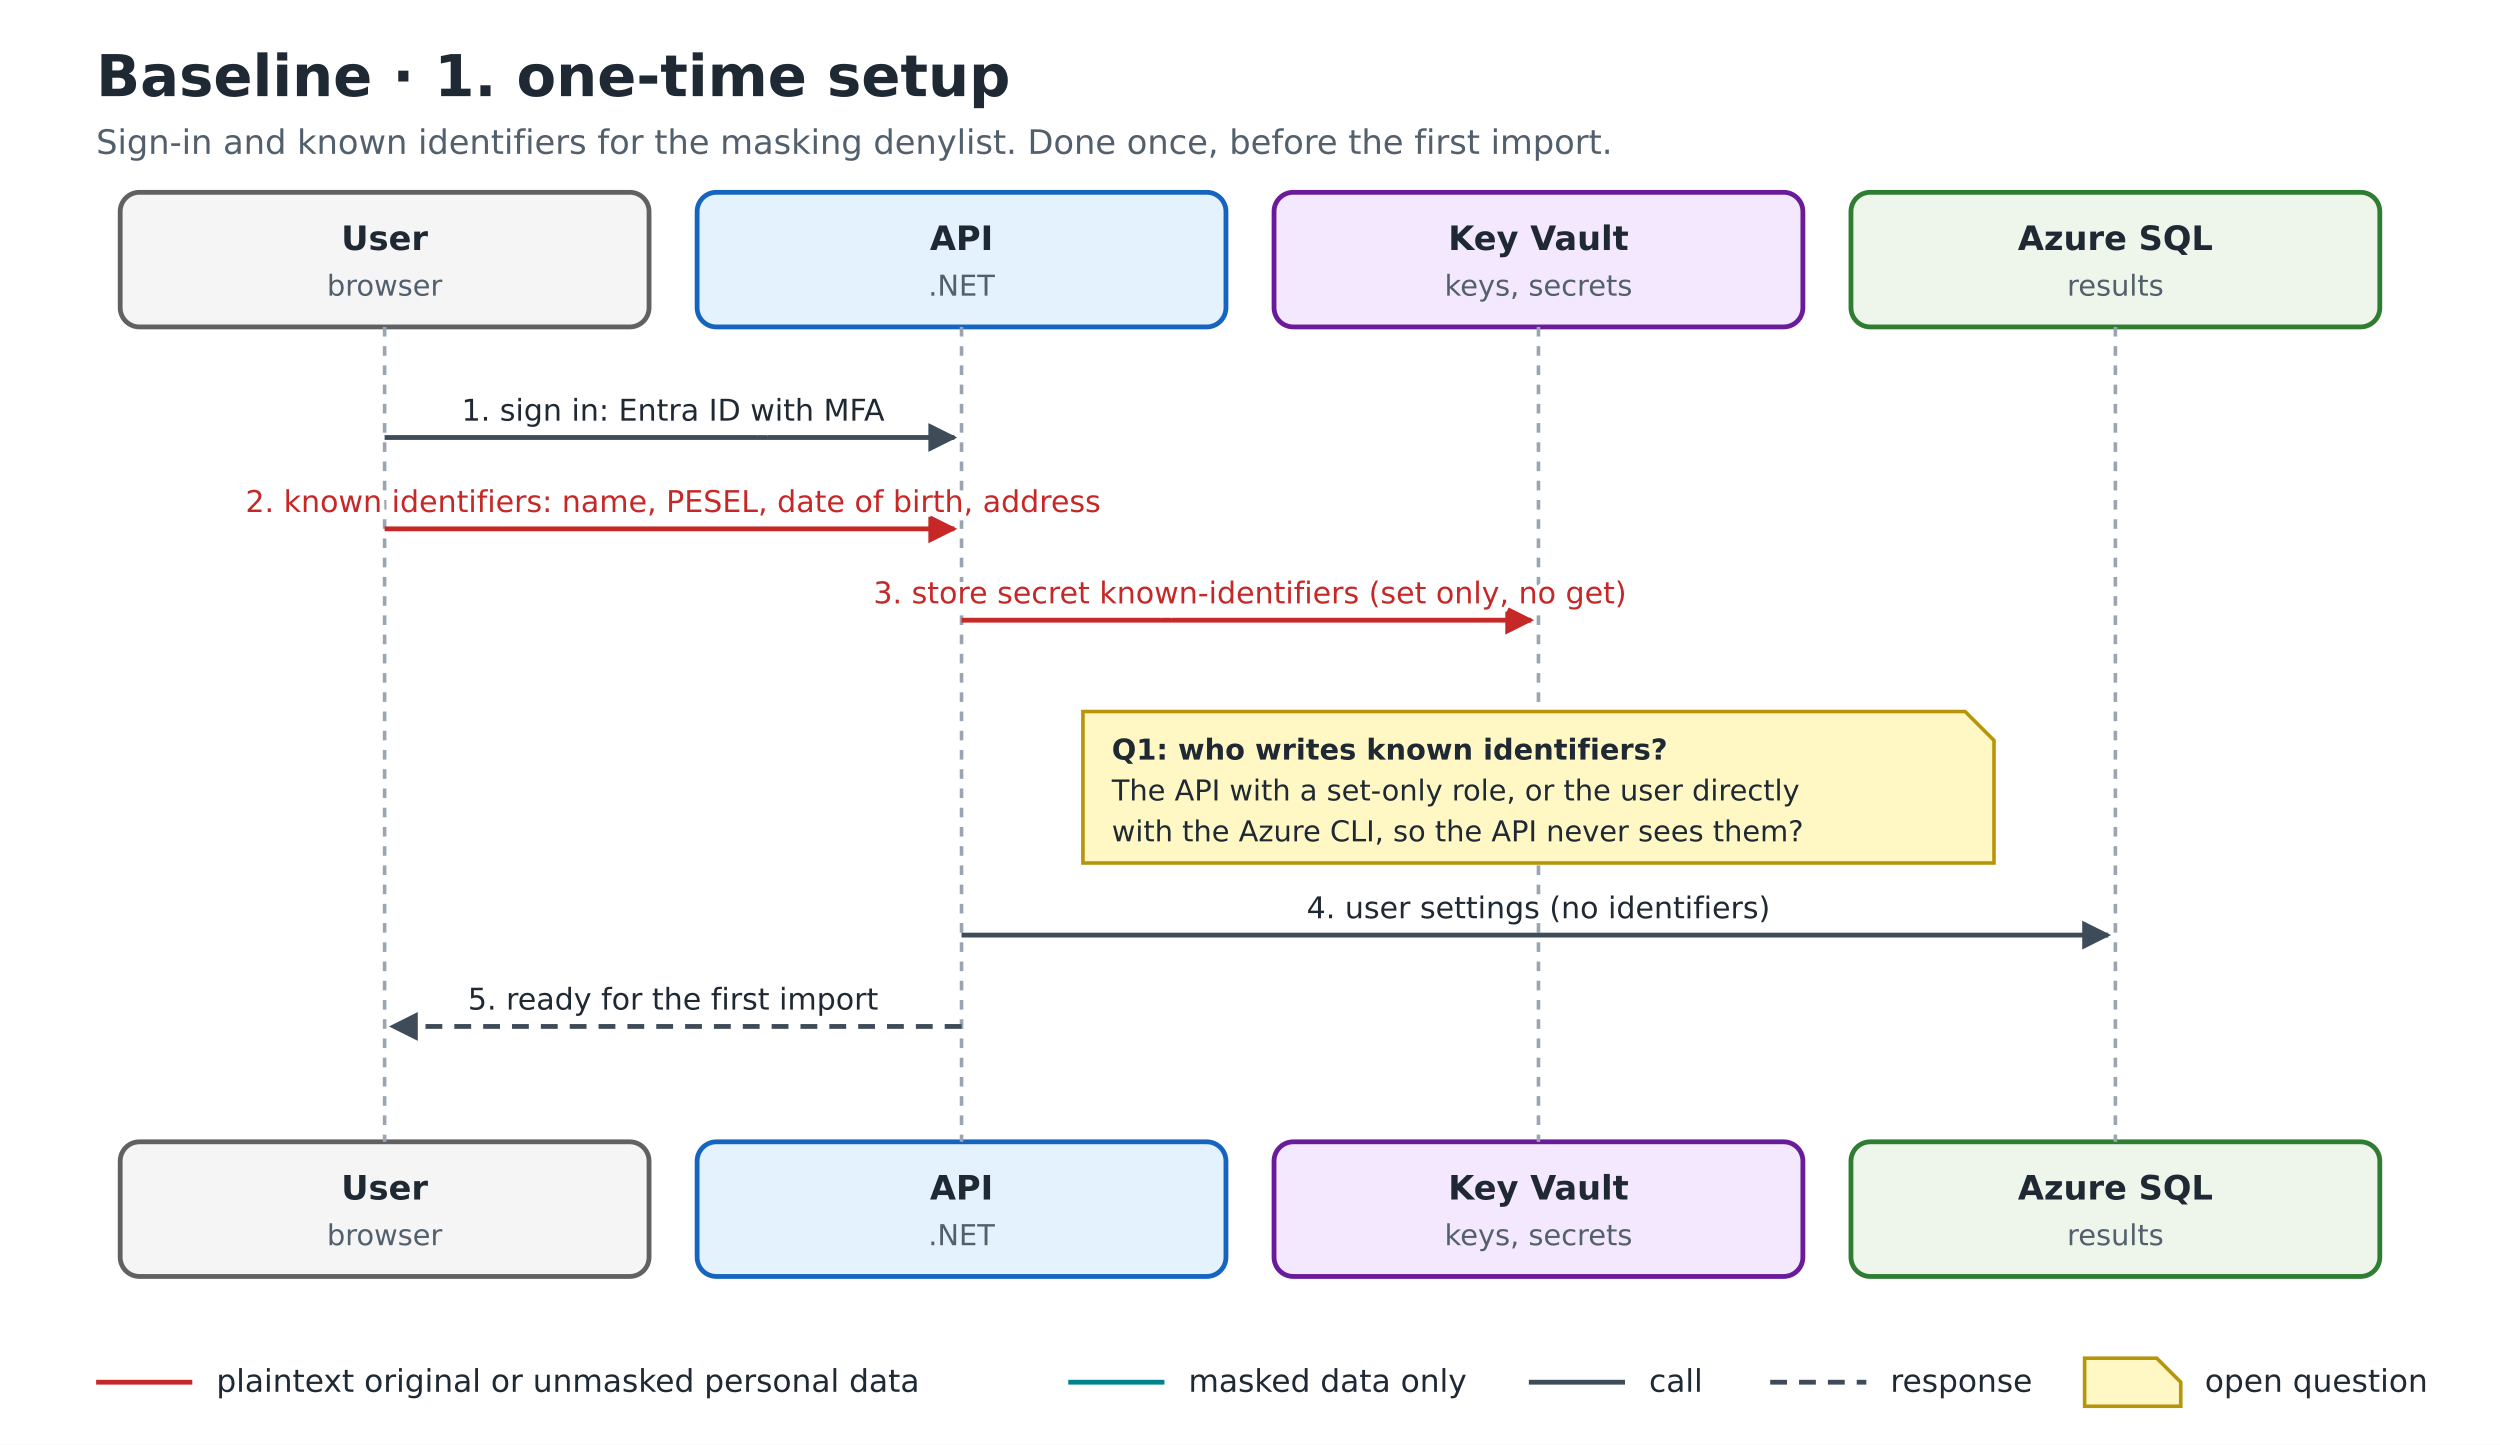
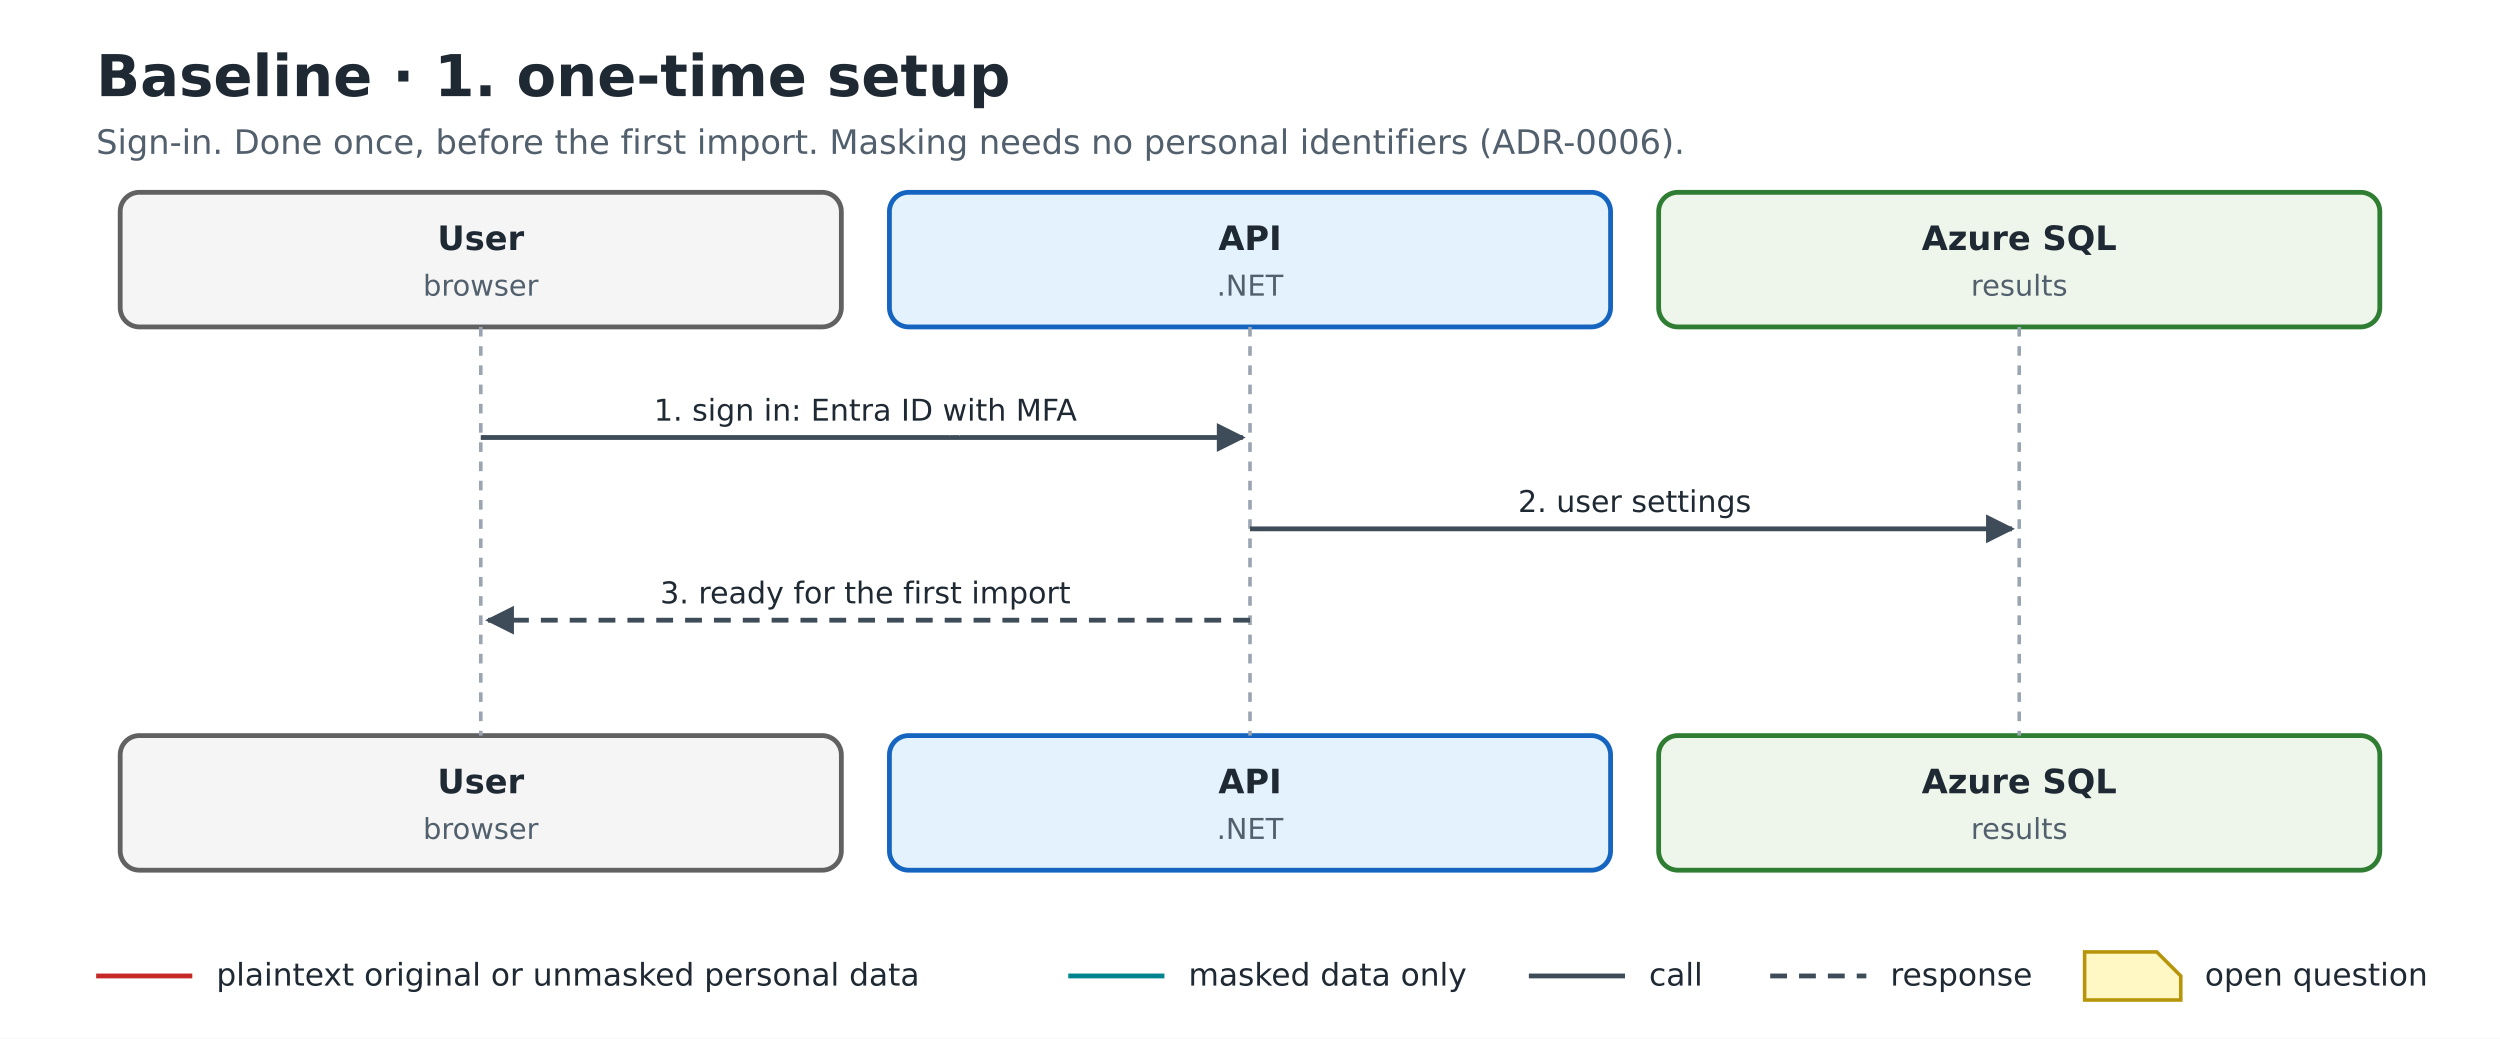
- <svg xmlns="http://www.w3.org/2000/svg" width="1040" height="601" viewBox="0 0 1040 601" font-family="DejaVu Sans, Arial, sans-serif">
+ <svg xmlns="http://www.w3.org/2000/svg" width="1040" height="432" viewBox="0 0 1040 432" font-family="DejaVu Sans, Arial, sans-serif">
  <defs>
    <marker id="a-raw" viewBox="0 0 10 10" refX="9" refY="5" markerWidth="6" markerHeight="6" orient="auto-start-reverse">
      <path d="M0 0 L10 5 L0 10 z" fill="#c62828" />
    </marker>
    <marker id="a-masked" viewBox="0 0 10 10" refX="9" refY="5" markerWidth="6" markerHeight="6" orient="auto-start-reverse">
      <path d="M0 0 L10 5 L0 10 z" fill="#00838f" />
    </marker>
    <marker id="a-normal" viewBox="0 0 10 10" refX="9" refY="5" markerWidth="6" markerHeight="6" orient="auto-start-reverse">
      <path d="M0 0 L10 5 L0 10 z" fill="#3e4c59" />
    </marker>
  </defs>
  <rect width="100%" height="100%" fill="#ffffff" />
  <text x="40" y="40" font-size="24" font-weight="bold" fill="#1f2933">Baseline · 1. one-time setup</text>
-   <text x="40" y="64" font-size="14" fill="#52606d">Sign-in and known identifiers for the masking denylist. Done once, before the first import.</text>
-   <rect x="50" y="80" width="220" height="56" rx="8" fill="#f5f5f5" stroke="#616161" stroke-width="2" />
-   <text x="160" y="104" text-anchor="middle" font-size="14" font-weight="bold" fill="#1f2933">User</text>
-   <text x="160" y="123" text-anchor="middle" font-size="12" fill="#52606d">browser</text>
-   <rect x="50" y="475" width="220" height="56" rx="8" fill="#f5f5f5" stroke="#616161" stroke-width="2" />
-   <text x="160" y="499" text-anchor="middle" font-size="14" font-weight="bold" fill="#1f2933">User</text>
-   <text x="160" y="518" text-anchor="middle" font-size="12" fill="#52606d">browser</text>
-   <line x1="160" y1="136" x2="160" y2="475" stroke="#9aa5b1" stroke-width="1.5" stroke-dasharray="4 4" />
-   <rect x="290" y="80" width="220" height="56" rx="8" fill="#e3f2fd" stroke="#1565c0" stroke-width="2" />
-   <text x="400" y="104" text-anchor="middle" font-size="14" font-weight="bold" fill="#1f2933">API</text>
-   <text x="400" y="123" text-anchor="middle" font-size="12" fill="#52606d">.NET</text>
-   <rect x="290" y="475" width="220" height="56" rx="8" fill="#e3f2fd" stroke="#1565c0" stroke-width="2" />
-   <text x="400" y="499" text-anchor="middle" font-size="14" font-weight="bold" fill="#1f2933">API</text>
-   <text x="400" y="518" text-anchor="middle" font-size="12" fill="#52606d">.NET</text>
-   <line x1="400" y1="136" x2="400" y2="475" stroke="#9aa5b1" stroke-width="1.5" stroke-dasharray="4 4" />
-   <rect x="530" y="80" width="220" height="56" rx="8" fill="#f3e8fd" stroke="#6a1b9a" stroke-width="2" />
-   <text x="640" y="104" text-anchor="middle" font-size="14" font-weight="bold" fill="#1f2933">Key Vault</text>
-   <text x="640" y="123" text-anchor="middle" font-size="12" fill="#52606d">keys, secrets</text>
-   <rect x="530" y="475" width="220" height="56" rx="8" fill="#f3e8fd" stroke="#6a1b9a" stroke-width="2" />
-   <text x="640" y="499" text-anchor="middle" font-size="14" font-weight="bold" fill="#1f2933">Key Vault</text>
-   <text x="640" y="518" text-anchor="middle" font-size="12" fill="#52606d">keys, secrets</text>
-   <line x1="640" y1="136" x2="640" y2="475" stroke="#9aa5b1" stroke-width="1.5" stroke-dasharray="4 4" />
-   <rect x="770" y="80" width="220" height="56" rx="8" fill="#eef5ea" stroke="#2e7d32" stroke-width="2" />
-   <text x="880" y="104" text-anchor="middle" font-size="14" font-weight="bold" fill="#1f2933">Azure SQL</text>
-   <text x="880" y="123" text-anchor="middle" font-size="12" fill="#52606d">results</text>
-   <rect x="770" y="475" width="220" height="56" rx="8" fill="#eef5ea" stroke="#2e7d32" stroke-width="2" />
-   <text x="880" y="499" text-anchor="middle" font-size="14" font-weight="bold" fill="#1f2933">Azure SQL</text>
-   <text x="880" y="518" text-anchor="middle" font-size="12" fill="#52606d">results</text>
-   <line x1="880" y1="136" x2="880" y2="475" stroke="#9aa5b1" stroke-width="1.5" stroke-dasharray="4 4" />
-   <line x1="160" y1="182" x2="397" y2="182" stroke="#3e4c59" stroke-width="2" marker-end="url(#a-normal)" />
-   <text x="280" y="175" text-anchor="middle" font-size="12.5" fill="#1f2933" paint-order="stroke" stroke="#ffffff" stroke-width="4">1. sign in: Entra ID with MFA</text>
-   <line x1="160" y1="220" x2="397" y2="220" stroke="#c62828" stroke-width="2" marker-end="url(#a-raw)" />
-   <text x="280" y="213" text-anchor="middle" font-size="12.5" fill="#c62828" paint-order="stroke" stroke="#ffffff" stroke-width="4">2. known identifiers: name, PESEL, date of birth, address</text>
-   <line x1="400" y1="258" x2="637" y2="258" stroke="#c62828" stroke-width="2" marker-end="url(#a-raw)" />
-   <text x="520" y="251" text-anchor="middle" font-size="12.5" fill="#c62828" paint-order="stroke" stroke="#ffffff" stroke-width="4">3. store secret known-identifiers (set only, no get)</text>
-   <path d="M450.5 296 h367 l12 12 v51 h-379 z" fill="#fff8c5" stroke="#b7950b" stroke-width="1.5" />
-   <text x="462.5" y="316" font-size="12" fill="#1f2933" font-weight="bold">Q1: who writes known identifiers?</text>
-   <text x="462.5" y="333" font-size="12" fill="#1f2933">The API with a set-only role, or the user directly</text>
-   <text x="462.5" y="350" font-size="12" fill="#1f2933">with the Azure CLI, so the API never sees them?</text>
-   <line x1="400" y1="389" x2="877" y2="389" stroke="#3e4c59" stroke-width="2" marker-end="url(#a-normal)" />
-   <text x="640" y="382" text-anchor="middle" font-size="12.5" fill="#1f2933" paint-order="stroke" stroke="#ffffff" stroke-width="4">4. user settings (no identifiers)</text>
-   <line x1="400" y1="427" x2="163" y2="427" stroke="#3e4c59" stroke-width="2" stroke-dasharray="7 5" marker-end="url(#a-normal)" />
-   <text x="280" y="420" text-anchor="middle" font-size="12.5" fill="#1f2933" paint-order="stroke" stroke="#ffffff" stroke-width="4">5. ready for the first import</text>
-   <line x1="40" y1="575" x2="80" y2="575" stroke="#c62828" stroke-width="2" />
-   <text x="90" y="579" font-size="13" fill="#1f2933">plaintext original or unmasked personal data</text>
-   <line x1="444.4" y1="575" x2="484.4" y2="575" stroke="#00838f" stroke-width="2" />
-   <text x="494.4" y="579" font-size="13" fill="#1f2933">masked data only</text>
-   <line x1="636" y1="575" x2="676" y2="575" stroke="#3e4c59" stroke-width="2" />
-   <text x="686" y="579" font-size="13" fill="#1f2933">call</text>
-   <line x1="736.4" y1="575" x2="776.4" y2="575" stroke="#3e4c59" stroke-width="2" stroke-dasharray="7 5" />
-   <text x="786.4" y="579" font-size="13" fill="#1f2933">response</text>
-   <path d="M867.2 565 h30 l10 10 v10 h-40 z" fill="#fff8c5" stroke="#b7950b" stroke-width="1.5" />
-   <text x="917.2" y="579" font-size="13" fill="#1f2933">open question</text>
+   <text x="40" y="64" font-size="14" fill="#52606d">Sign-in. Done once, before the first import. Masking needs no personal identifiers (ADR-0006).</text>
+   <rect x="50" y="80" width="300" height="56" rx="8" fill="#f5f5f5" stroke="#616161" stroke-width="2" />
+   <text x="200" y="104" text-anchor="middle" font-size="14" font-weight="bold" fill="#1f2933">User</text>
+   <text x="200" y="123" text-anchor="middle" font-size="12" fill="#52606d">browser</text>
+   <rect x="50" y="306" width="300" height="56" rx="8" fill="#f5f5f5" stroke="#616161" stroke-width="2" />
+   <text x="200" y="330" text-anchor="middle" font-size="14" font-weight="bold" fill="#1f2933">User</text>
+   <text x="200" y="349" text-anchor="middle" font-size="12" fill="#52606d">browser</text>
+   <line x1="200" y1="136" x2="200" y2="306" stroke="#9aa5b1" stroke-width="1.5" stroke-dasharray="4 4" />
+   <rect x="370" y="80" width="300" height="56" rx="8" fill="#e3f2fd" stroke="#1565c0" stroke-width="2" />
+   <text x="520" y="104" text-anchor="middle" font-size="14" font-weight="bold" fill="#1f2933">API</text>
+   <text x="520" y="123" text-anchor="middle" font-size="12" fill="#52606d">.NET</text>
+   <rect x="370" y="306" width="300" height="56" rx="8" fill="#e3f2fd" stroke="#1565c0" stroke-width="2" />
+   <text x="520" y="330" text-anchor="middle" font-size="14" font-weight="bold" fill="#1f2933">API</text>
+   <text x="520" y="349" text-anchor="middle" font-size="12" fill="#52606d">.NET</text>
+   <line x1="520" y1="136" x2="520" y2="306" stroke="#9aa5b1" stroke-width="1.5" stroke-dasharray="4 4" />
+   <rect x="690" y="80" width="300" height="56" rx="8" fill="#eef5ea" stroke="#2e7d32" stroke-width="2" />
+   <text x="840" y="104" text-anchor="middle" font-size="14" font-weight="bold" fill="#1f2933">Azure SQL</text>
+   <text x="840" y="123" text-anchor="middle" font-size="12" fill="#52606d">results</text>
+   <rect x="690" y="306" width="300" height="56" rx="8" fill="#eef5ea" stroke="#2e7d32" stroke-width="2" />
+   <text x="840" y="330" text-anchor="middle" font-size="14" font-weight="bold" fill="#1f2933">Azure SQL</text>
+   <text x="840" y="349" text-anchor="middle" font-size="12" fill="#52606d">results</text>
+   <line x1="840" y1="136" x2="840" y2="306" stroke="#9aa5b1" stroke-width="1.5" stroke-dasharray="4 4" />
+   <line x1="200" y1="182" x2="517" y2="182" stroke="#3e4c59" stroke-width="2" marker-end="url(#a-normal)" />
+   <text x="360" y="175" text-anchor="middle" font-size="12.5" fill="#1f2933" paint-order="stroke" stroke="#ffffff" stroke-width="4">1. sign in: Entra ID with MFA</text>
+   <line x1="520" y1="220" x2="837" y2="220" stroke="#3e4c59" stroke-width="2" marker-end="url(#a-normal)" />
+   <text x="680" y="213" text-anchor="middle" font-size="12.5" fill="#1f2933" paint-order="stroke" stroke="#ffffff" stroke-width="4">2. user settings</text>
+   <line x1="520" y1="258" x2="203" y2="258" stroke="#3e4c59" stroke-width="2" stroke-dasharray="7 5" marker-end="url(#a-normal)" />
+   <text x="360" y="251" text-anchor="middle" font-size="12.5" fill="#1f2933" paint-order="stroke" stroke="#ffffff" stroke-width="4">3. ready for the first import</text>
+   <line x1="40" y1="406" x2="80" y2="406" stroke="#c62828" stroke-width="2" />
+   <text x="90" y="410" font-size="13" fill="#1f2933">plaintext original or unmasked personal data</text>
+   <line x1="444.4" y1="406" x2="484.4" y2="406" stroke="#00838f" stroke-width="2" />
+   <text x="494.4" y="410" font-size="13" fill="#1f2933">masked data only</text>
+   <line x1="636" y1="406" x2="676" y2="406" stroke="#3e4c59" stroke-width="2" />
+   <text x="686" y="410" font-size="13" fill="#1f2933">call</text>
+   <line x1="736.4" y1="406" x2="776.4" y2="406" stroke="#3e4c59" stroke-width="2" stroke-dasharray="7 5" />
+   <text x="786.4" y="410" font-size="13" fill="#1f2933">response</text>
+   <path d="M867.2 396 h30 l10 10 v10 h-40 z" fill="#fff8c5" stroke="#b7950b" stroke-width="1.5" />
+   <text x="917.2" y="410" font-size="13" fill="#1f2933">open question</text>
</svg>
